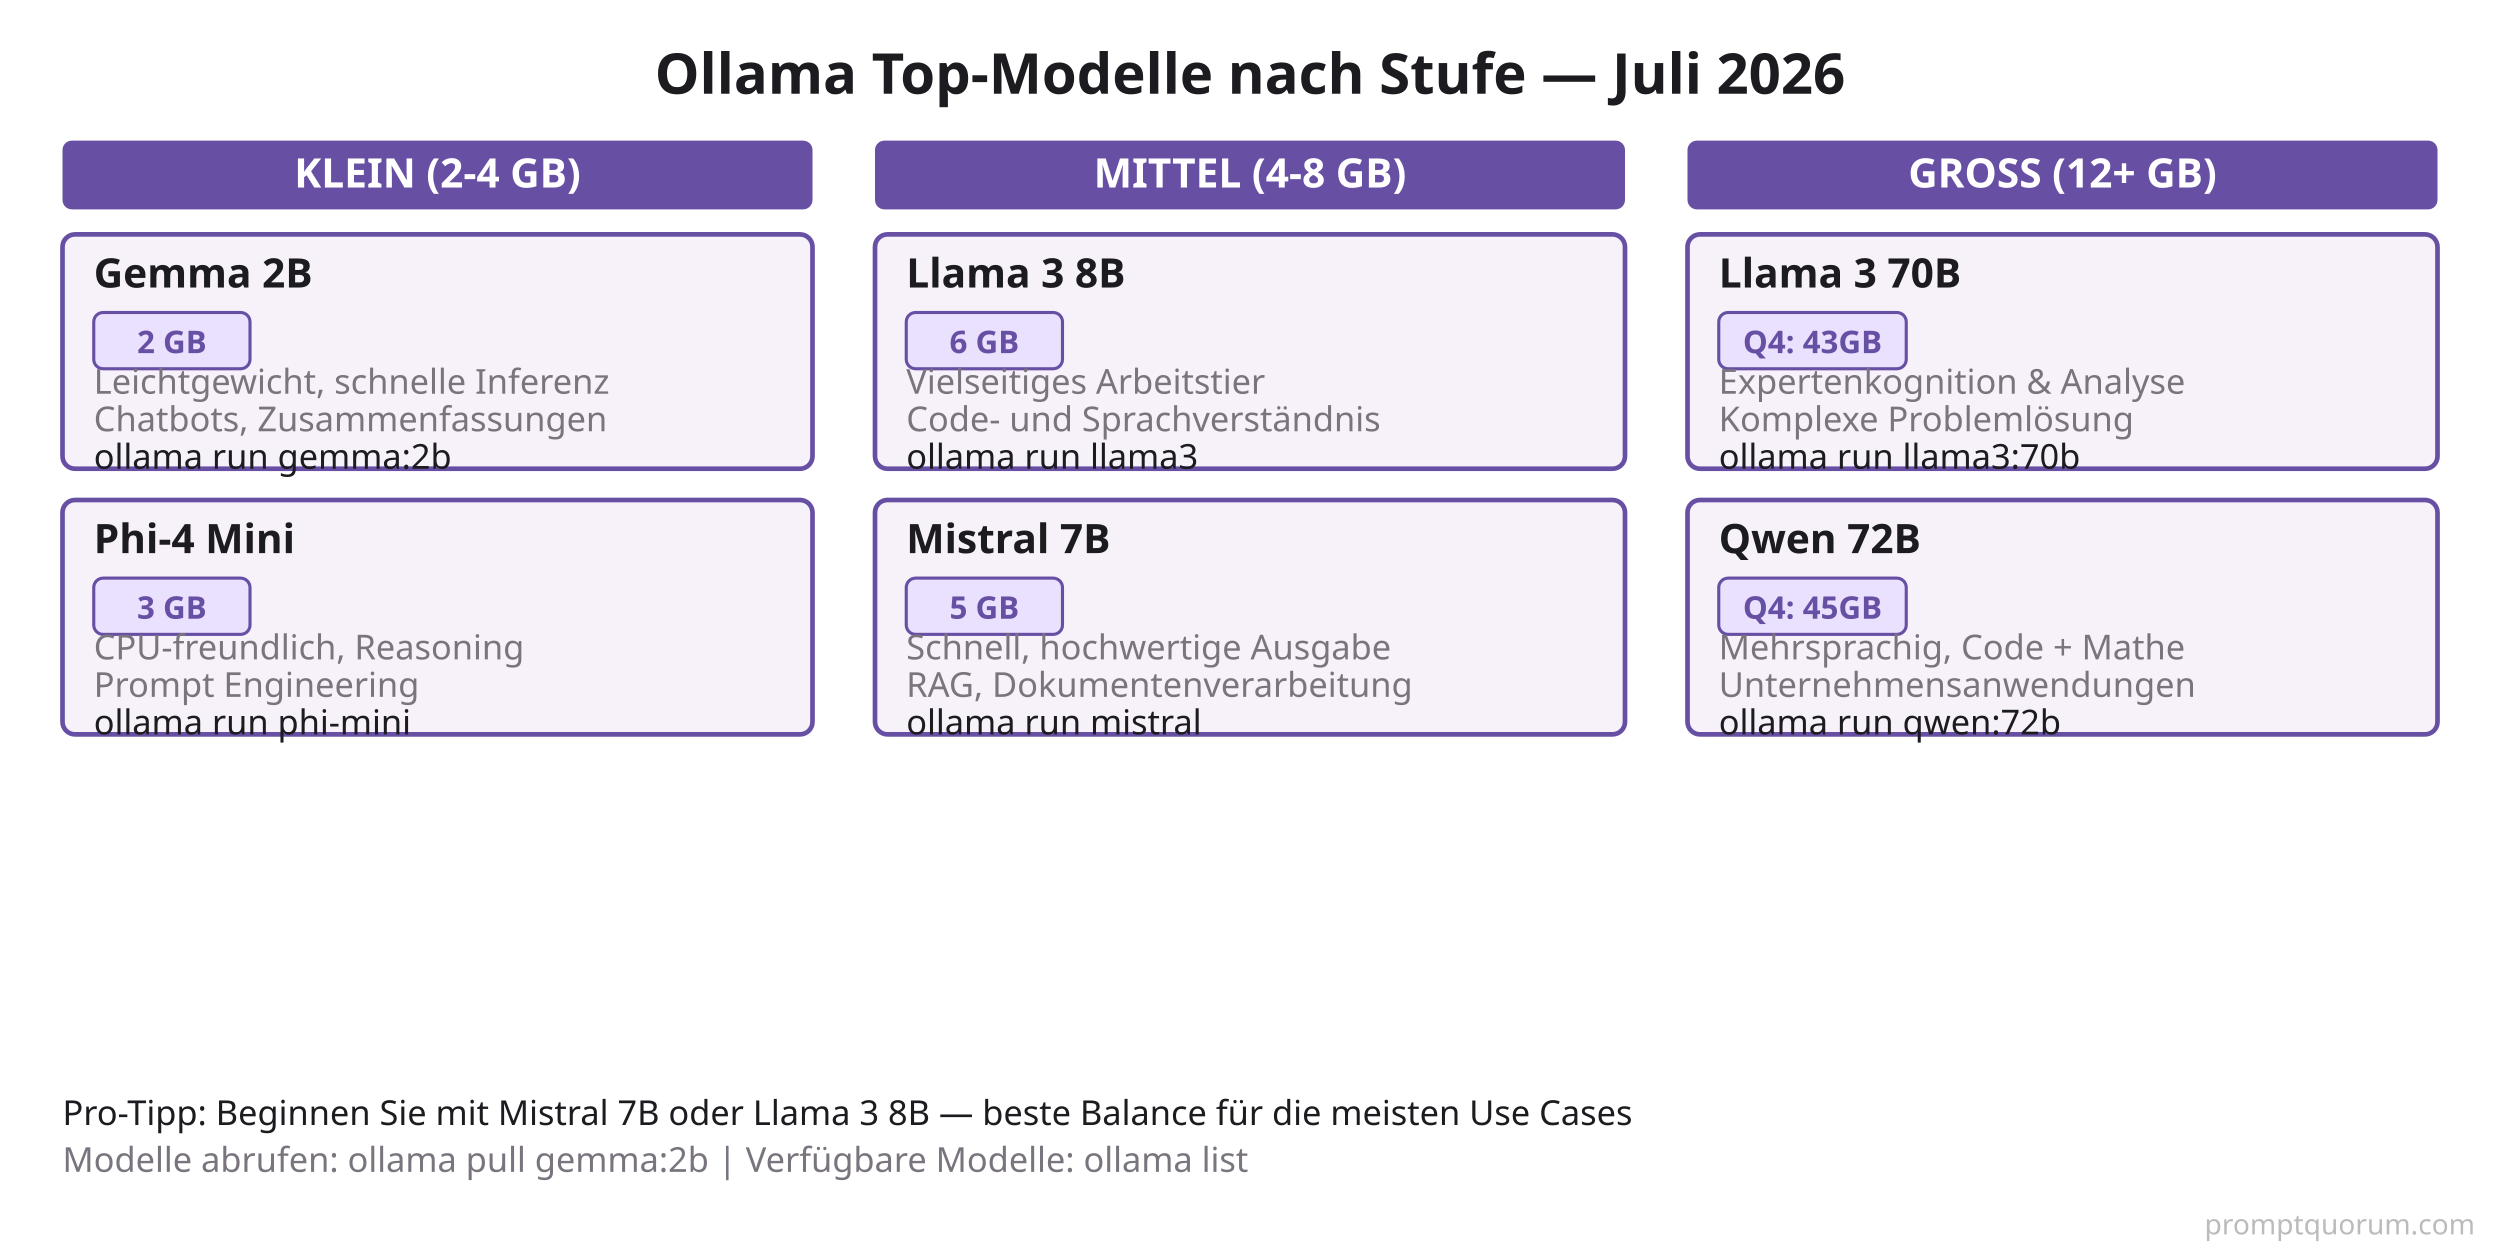
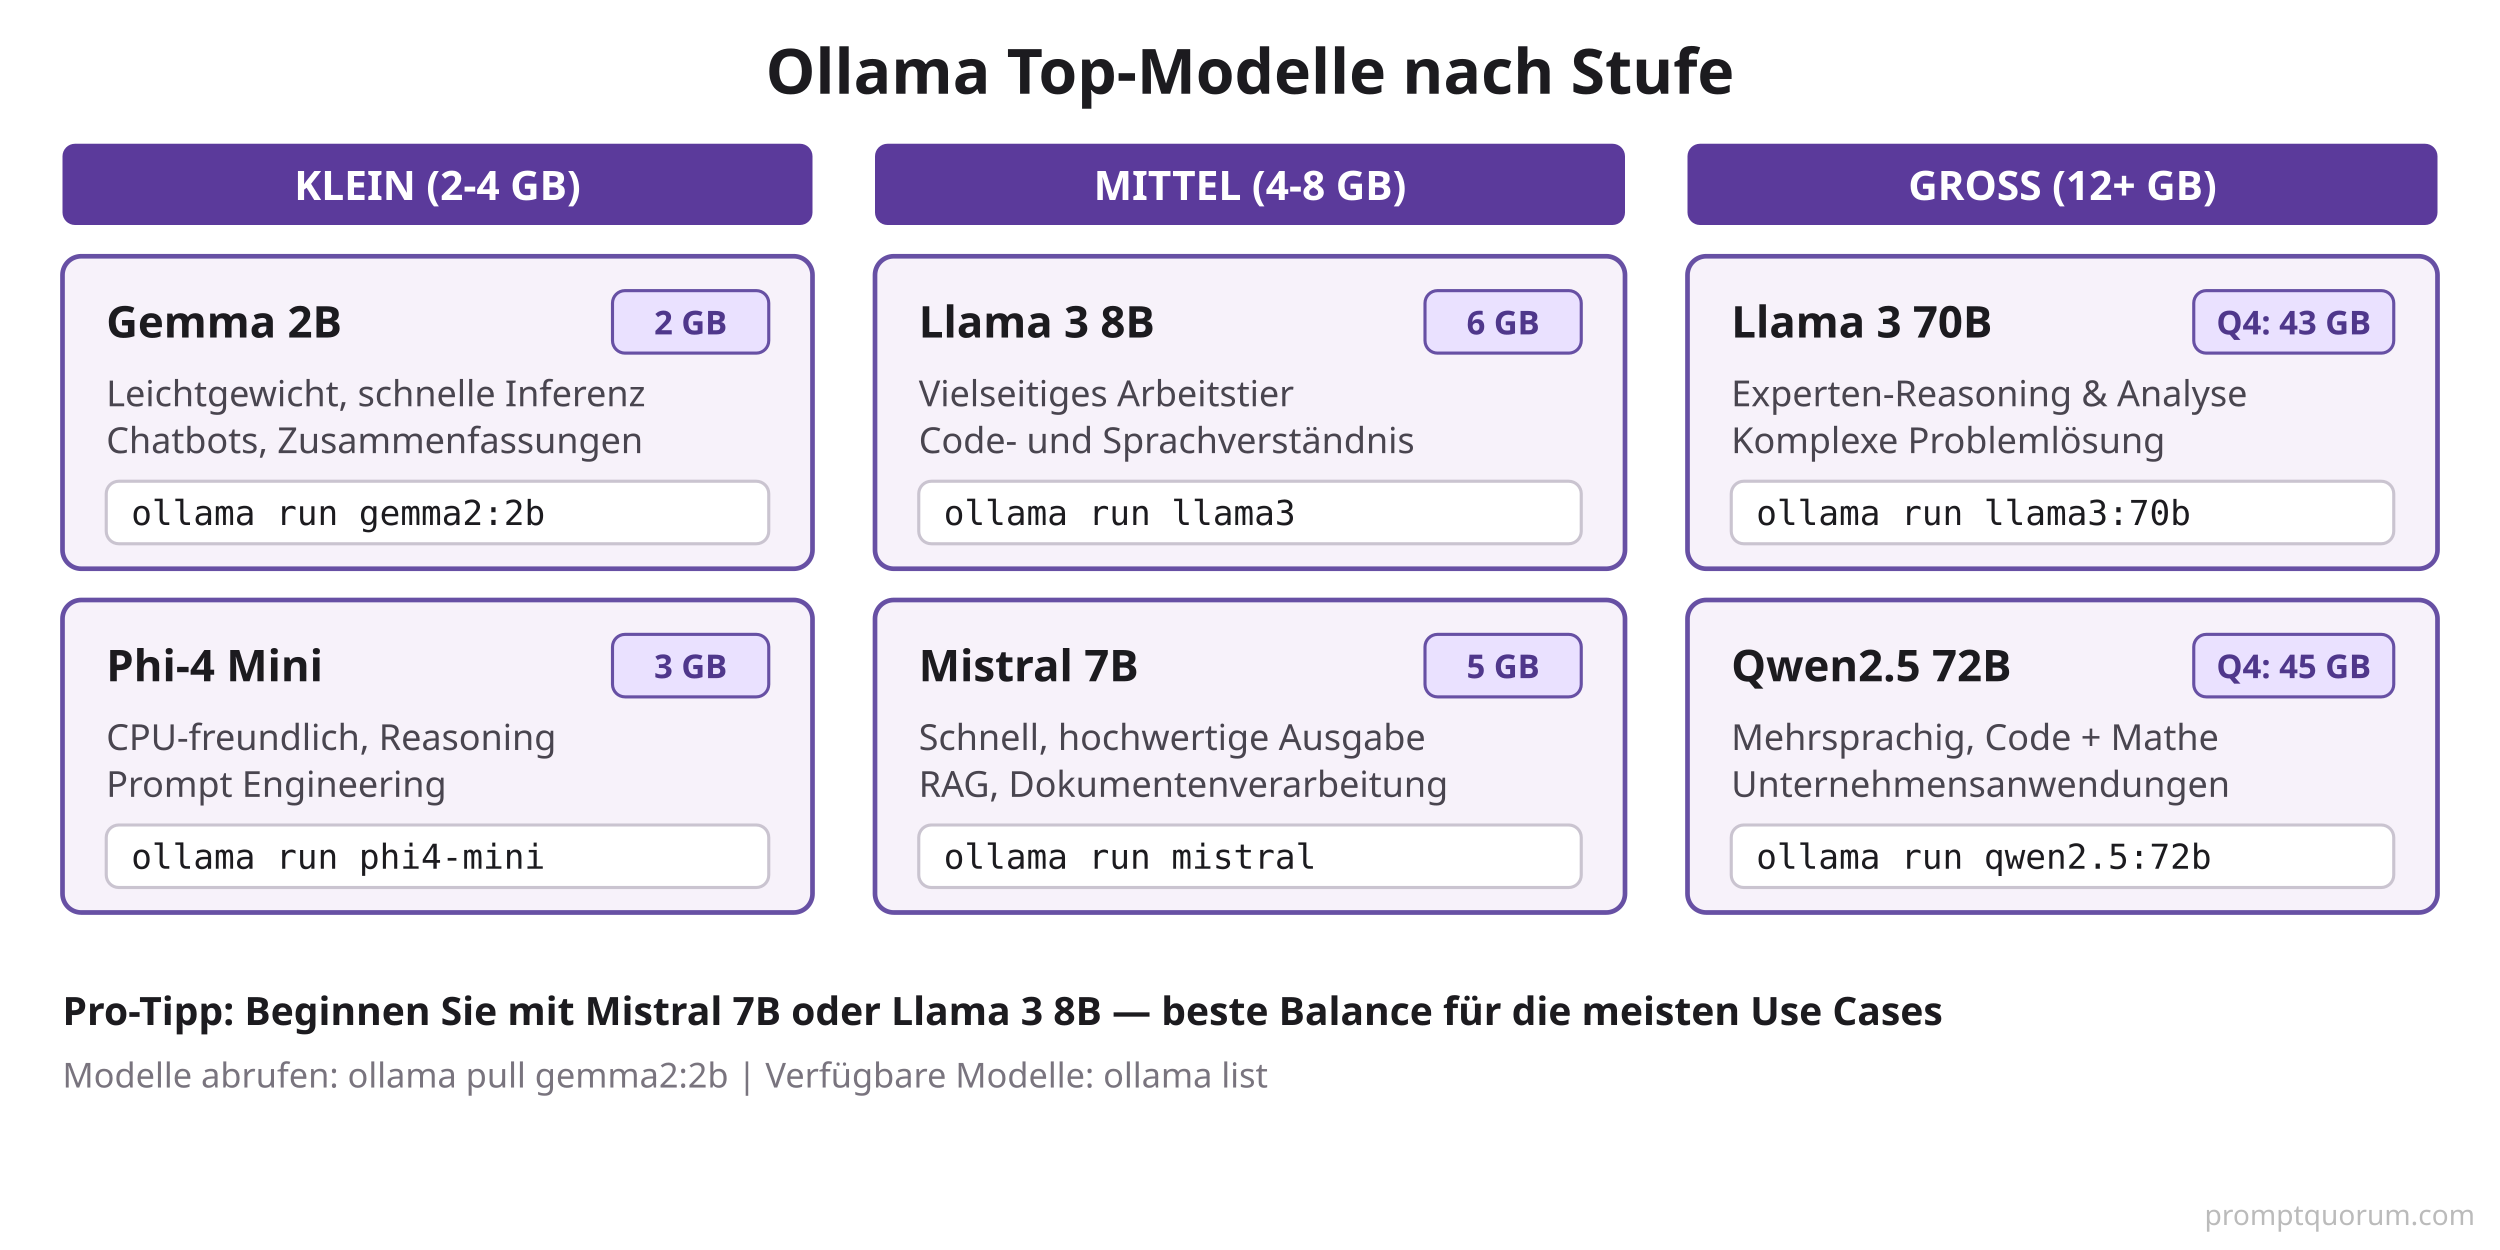
<svg xmlns="http://www.w3.org/2000/svg" viewBox="0 0 800 400">
  <defs>
    <style>
-       .bg { fill: #FFFFFF; }
-       .title { fill: #1C1B1F; font-family: system-ui, sans-serif; font-size: 18px; font-weight: 600; }
-       .category { fill: #6750A4; font-family: system-ui, sans-serif; font-size: 13px; font-weight: 600; color: #FFFFFF; }
+       .title { fill: #1C1B1F; font-family: system-ui, sans-serif; font-size: 20px; font-weight: 700; }
+       .tier { fill: #FFFFFF; font-family: system-ui, sans-serif; font-size: 13px; font-weight: 700; }
      .card-bg { fill: #F7F2FA; stroke: #6750A4; stroke-width: 1.5; }
-       .card-title { fill: #1C1B1F; font-family: system-ui, sans-serif; font-size: 13px; font-weight: 600; }
-       .card-text { fill: #79747E; font-family: system-ui, sans-serif; font-size: 11px; }
+       .name { fill: #1C1B1F; font-family: system-ui, sans-serif; font-size: 14px; font-weight: 700; }
+       .desc { fill: #49454F; font-family: system-ui, sans-serif; font-size: 11.5px; }
      .badge { fill: #EAE1FF; stroke: #6750A4; stroke-width: 1; }
-       .badge-text { fill: #6750A4; font-family: system-ui, sans-serif; font-size: 10px; font-weight: 600; }
+       .badge-text { fill: #4F378B; font-family: system-ui, sans-serif; font-size: 10.5px; font-weight: 700; }
+       .cmd-bg { fill: #FFFFFF; stroke: #CAC4D0; stroke-width: 1; }
+       .cmd { fill: #1C1B1F; font-family: ui-monospace, Menlo, Consolas, monospace; font-size: 11px; }
+       .tip { fill: #1C1B1F; font-family: system-ui, sans-serif; font-size: 12.5px; font-weight: 600; }
+       .foot { fill: #79747E; font-family: system-ui, sans-serif; font-size: 11px; }
    </style>
  </defs>
-   <rect class="bg" width="800" height="400" />
-   <text x="400" y="30" class="title" text-anchor="middle">Ollama Top-Modelle nach Stufe — Juli 2026</text>
-   <rect x="20" y="45" width="240" height="22" class="category" rx="3" />
-   <text x="140" y="60" style="fill: #FFFFFF;" class="category" text-anchor="middle">KLEIN (2-4 GB)</text>
-   <rect x="20" y="75" width="240" height="75" class="card-bg" rx="4" />
-   <text x="30" y="92" class="card-title">Gemma 2B</text>
-   <rect x="30" y="100" width="50" height="18" class="badge" rx="3" />
-   <text x="55" y="113" class="badge-text" text-anchor="middle">2 GB</text>
-   <text x="30" y="126" class="card-text">Leichtgewicht, schnelle Inferenz</text>
-   <text x="30" y="138" class="card-text">Chatbots, Zusammenfassungen</text>
-   <text x="30" y="150" class="card-text" style="fill: #1C1B1F;">ollama run gemma:2b</text>
-   <rect x="20" y="160" width="240" height="75" class="card-bg" rx="4" />
-   <text x="30" y="177" class="card-title">Phi-4 Mini</text>
-   <rect x="30" y="185" width="50" height="18" class="badge" rx="3" />
-   <text x="55" y="198" class="badge-text" text-anchor="middle">3 GB</text>
-   <text x="30" y="211" class="card-text">CPU-freundlich, Reasoning</text>
-   <text x="30" y="223" class="card-text">Prompt Engineering</text>
-   <text x="30" y="235" class="card-text" style="fill: #1C1B1F;">ollama run phi-mini</text>
-   <rect x="280" y="45" width="240" height="22" class="category" rx="3" />
-   <text x="400" y="60" style="fill: #FFFFFF;" class="category" text-anchor="middle">MITTEL (4-8 GB)</text>
-   <rect x="280" y="75" width="240" height="75" class="card-bg" rx="4" />
-   <text x="290" y="92" class="card-title">Llama 3 8B</text>
-   <rect x="290" y="100" width="50" height="18" class="badge" rx="3" />
-   <text x="315" y="113" class="badge-text" text-anchor="middle">6 GB</text>
-   <text x="290" y="126" class="card-text">Vielseitiges Arbeitstier</text>
-   <text x="290" y="138" class="card-text">Code- und Sprachverständnis</text>
-   <text x="290" y="150" class="card-text" style="fill: #1C1B1F;">ollama run llama3</text>
-   <rect x="280" y="160" width="240" height="75" class="card-bg" rx="4" />
-   <text x="290" y="177" class="card-title">Mistral 7B</text>
-   <rect x="290" y="185" width="50" height="18" class="badge" rx="3" />
-   <text x="315" y="198" class="badge-text" text-anchor="middle">5 GB</text>
-   <text x="290" y="211" class="card-text">Schnell, hochwertige Ausgabe</text>
-   <text x="290" y="223" class="card-text">RAG, Dokumentenverarbeitung</text>
-   <text x="290" y="235" class="card-text" style="fill: #1C1B1F;">ollama run mistral</text>
-   <rect x="540" y="45" width="240" height="22" class="category" rx="3" />
-   <text x="660" y="60" style="fill: #FFFFFF;" class="category" text-anchor="middle">GROSS (12+ GB)</text>
-   <rect x="540" y="75" width="240" height="75" class="card-bg" rx="4" />
-   <text x="550" y="92" class="card-title">Llama 3 70B</text>
-   <rect x="550" y="100" width="60" height="18" class="badge" rx="3" />
-   <text x="580" y="113" class="badge-text" text-anchor="middle">Q4: 43GB</text>
-   <text x="550" y="126" class="card-text">Expertenkognition &amp; Analyse</text>
-   <text x="550" y="138" class="card-text">Komplexe Problemlösung</text>
-   <text x="550" y="150" class="card-text" style="fill: #1C1B1F;">ollama run llama3:70b</text>
-   <rect x="540" y="160" width="240" height="75" class="card-bg" rx="4" />
-   <text x="550" y="177" class="card-title">Qwen 72B</text>
-   <rect x="550" y="185" width="60" height="18" class="badge" rx="3" />
-   <text x="580" y="198" class="badge-text" text-anchor="middle">Q4: 45GB</text>
-   <text x="550" y="211" class="card-text">Mehrsprachig, Code + Mathe</text>
-   <text x="550" y="223" class="card-text">Unternehmensanwendungen</text>
-   <text x="550" y="235" class="card-text" style="fill: #1C1B1F;">ollama run qwen:72b</text>
-   <text x="20" y="360" class="card-text" style="fill: #1C1B1F; font-weight: 500;">Pro-Tipp: Beginnen Sie mit Mistral 7B oder Llama 3 8B — beste Balance für die meisten Use Cases</text>
-   <text x="20" y="375" class="card-text" style="fill: #79747E;">Modelle abrufen: ollama pull gemma:2b | Verfügbare Modelle: ollama list</text>
-   <text x="792" y="395" font-family="system-ui,sans-serif" font-size="9" fill="#BBBBBB" text-anchor="end">promptquorum.com</text>
+   <rect width="800" height="400" fill="#FFFFFF" />
+   <text x="400" y="30" class="title" text-anchor="middle">Ollama Top-Modelle nach Stufe</text>
+   <rect x="20" y="46" width="240" height="26" rx="4" fill="#5B3A9B" />
+   <text x="140" y="64" class="tier" text-anchor="middle">KLEIN (2-4 GB)</text>
+   <rect x="20" y="82" width="240" height="100" rx="6" class="card-bg" />
+   <text x="34" y="108" class="name">Gemma 2B</text>
+   <rect x="196" y="93" width="50" height="20" rx="4" class="badge" />
+   <text x="221.0" y="107" class="badge-text" text-anchor="middle">2 GB</text>
+   <text x="34" y="130" class="desc">Leichtgewicht, schnelle Inferenz</text>
+   <text x="34" y="145" class="desc">Chatbots, Zusammenfassungen</text>
+   <rect x="34" y="154" width="212" height="20" rx="4" class="cmd-bg" />
+   <text x="42" y="168" class="cmd">ollama run gemma2:2b</text>
+   <rect x="20" y="192" width="240" height="100" rx="6" class="card-bg" />
+   <text x="34" y="218" class="name">Phi-4 Mini</text>
+   <rect x="196" y="203" width="50" height="20" rx="4" class="badge" />
+   <text x="221.0" y="217" class="badge-text" text-anchor="middle">3 GB</text>
+   <text x="34" y="240" class="desc">CPU-freundlich, Reasoning</text>
+   <text x="34" y="255" class="desc">Prompt Engineering</text>
+   <rect x="34" y="264" width="212" height="20" rx="4" class="cmd-bg" />
+   <text x="42" y="278" class="cmd">ollama run phi4-mini</text>
+   <rect x="280" y="46" width="240" height="26" rx="4" fill="#5B3A9B" />
+   <text x="400" y="64" class="tier" text-anchor="middle">MITTEL (4-8 GB)</text>
+   <rect x="280" y="82" width="240" height="100" rx="6" class="card-bg" />
+   <text x="294" y="108" class="name">Llama 3 8B</text>
+   <rect x="456" y="93" width="50" height="20" rx="4" class="badge" />
+   <text x="481.0" y="107" class="badge-text" text-anchor="middle">6 GB</text>
+   <text x="294" y="130" class="desc">Vielseitiges Arbeitstier</text>
+   <text x="294" y="145" class="desc">Code- und Sprachverständnis</text>
+   <rect x="294" y="154" width="212" height="20" rx="4" class="cmd-bg" />
+   <text x="302" y="168" class="cmd">ollama run llama3</text>
+   <rect x="280" y="192" width="240" height="100" rx="6" class="card-bg" />
+   <text x="294" y="218" class="name">Mistral 7B</text>
+   <rect x="456" y="203" width="50" height="20" rx="4" class="badge" />
+   <text x="481.0" y="217" class="badge-text" text-anchor="middle">5 GB</text>
+   <text x="294" y="240" class="desc">Schnell, hochwertige Ausgabe</text>
+   <text x="294" y="255" class="desc">RAG, Dokumentenverarbeitung</text>
+   <rect x="294" y="264" width="212" height="20" rx="4" class="cmd-bg" />
+   <text x="302" y="278" class="cmd">ollama run mistral</text>
+   <rect x="540" y="46" width="240" height="26" rx="4" fill="#5B3A9B" />
+   <text x="660" y="64" class="tier" text-anchor="middle">GROSS (12+ GB)</text>
+   <rect x="540" y="82" width="240" height="100" rx="6" class="card-bg" />
+   <text x="554" y="108" class="name">Llama 3 70B</text>
+   <rect x="702" y="93" width="64" height="20" rx="4" class="badge" />
+   <text x="734.0" y="107" class="badge-text" text-anchor="middle">Q4: 43 GB</text>
+   <text x="554" y="130" class="desc">Experten-Reasoning &amp; Analyse</text>
+   <text x="554" y="145" class="desc">Komplexe Problemlösung</text>
+   <rect x="554" y="154" width="212" height="20" rx="4" class="cmd-bg" />
+   <text x="562" y="168" class="cmd">ollama run llama3:70b</text>
+   <rect x="540" y="192" width="240" height="100" rx="6" class="card-bg" />
+   <text x="554" y="218" class="name">Qwen2.5 72B</text>
+   <rect x="702" y="203" width="64" height="20" rx="4" class="badge" />
+   <text x="734.0" y="217" class="badge-text" text-anchor="middle">Q4: 45 GB</text>
+   <text x="554" y="240" class="desc">Mehrsprachig, Code + Mathe</text>
+   <text x="554" y="255" class="desc">Unternehmensanwendungen</text>
+   <rect x="554" y="264" width="212" height="20" rx="4" class="cmd-bg" />
+   <text x="562" y="278" class="cmd">ollama run qwen2.5:72b</text>
+   <text x="20" y="328" class="tip">Pro-Tipp: Beginnen Sie mit Mistral 7B oder Llama 3 8B — beste Balance für die meisten Use Cases</text>
+   <text x="20" y="348" class="foot">Modelle abrufen: ollama pull gemma2:2b | Verfügbare Modelle: ollama list</text>
+   <text x="792" y="392" font-family="system-ui,sans-serif" font-size="9" fill="#BBBBBB" text-anchor="end">promptquorum.com</text>
</svg>
